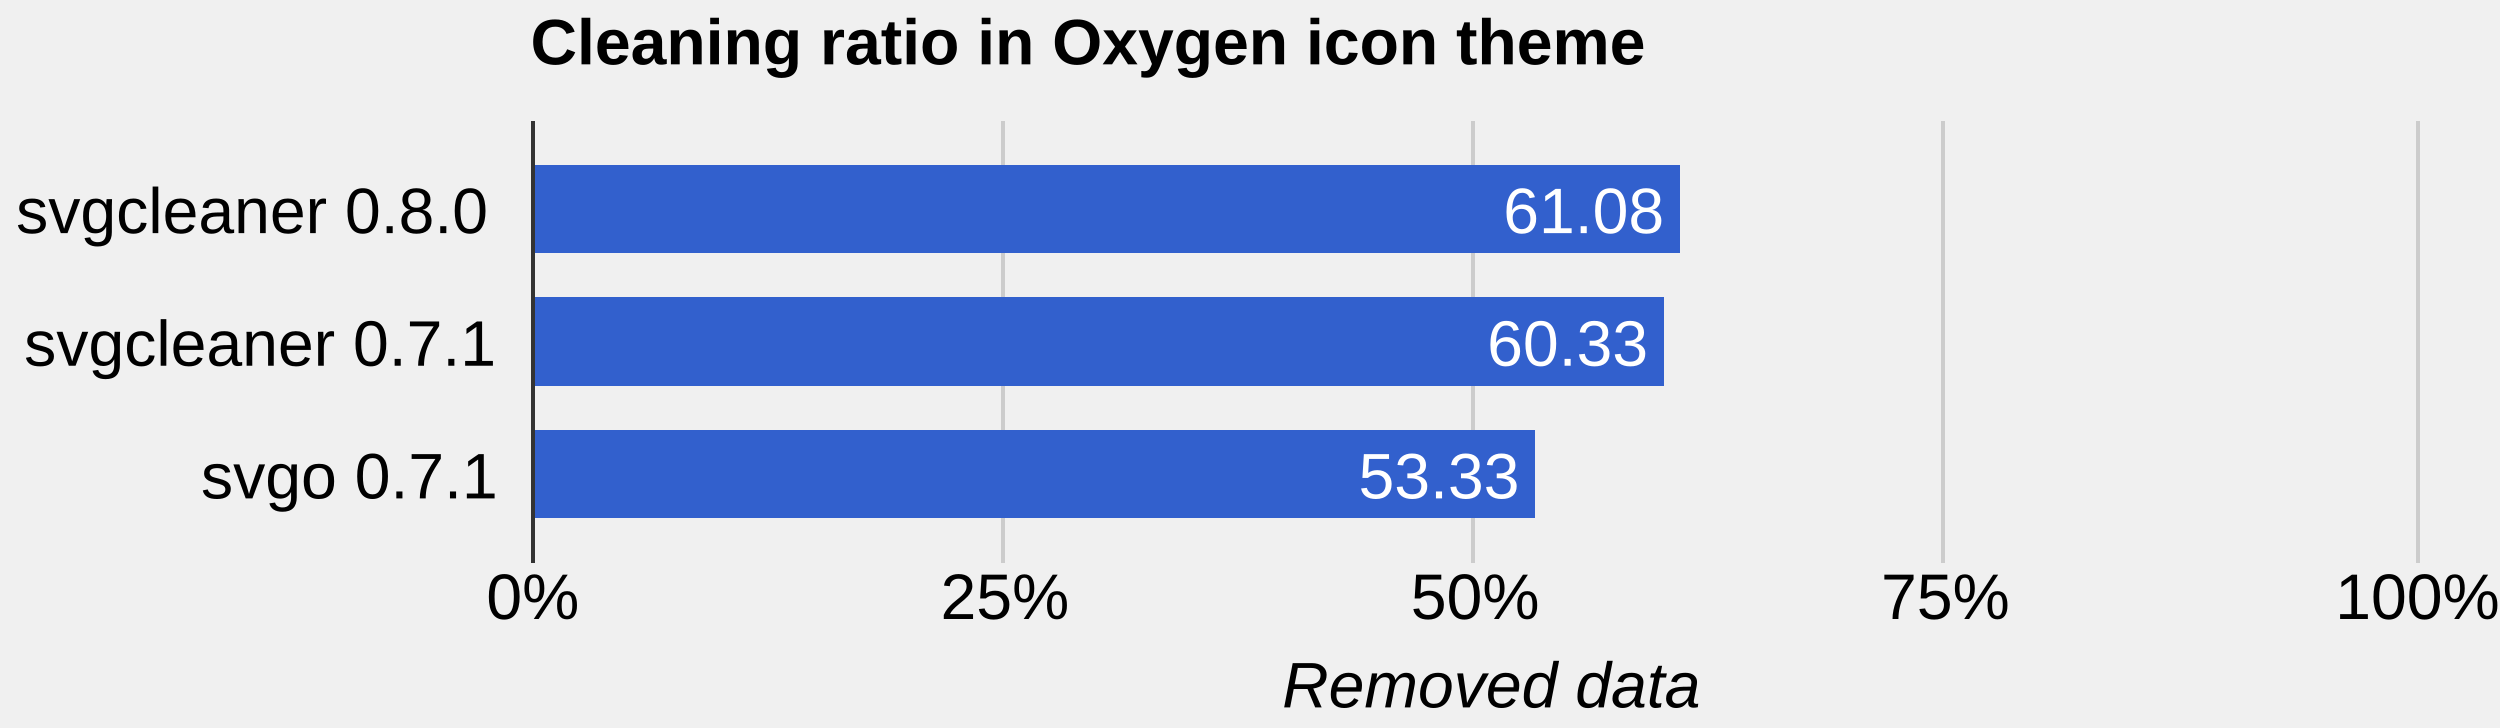
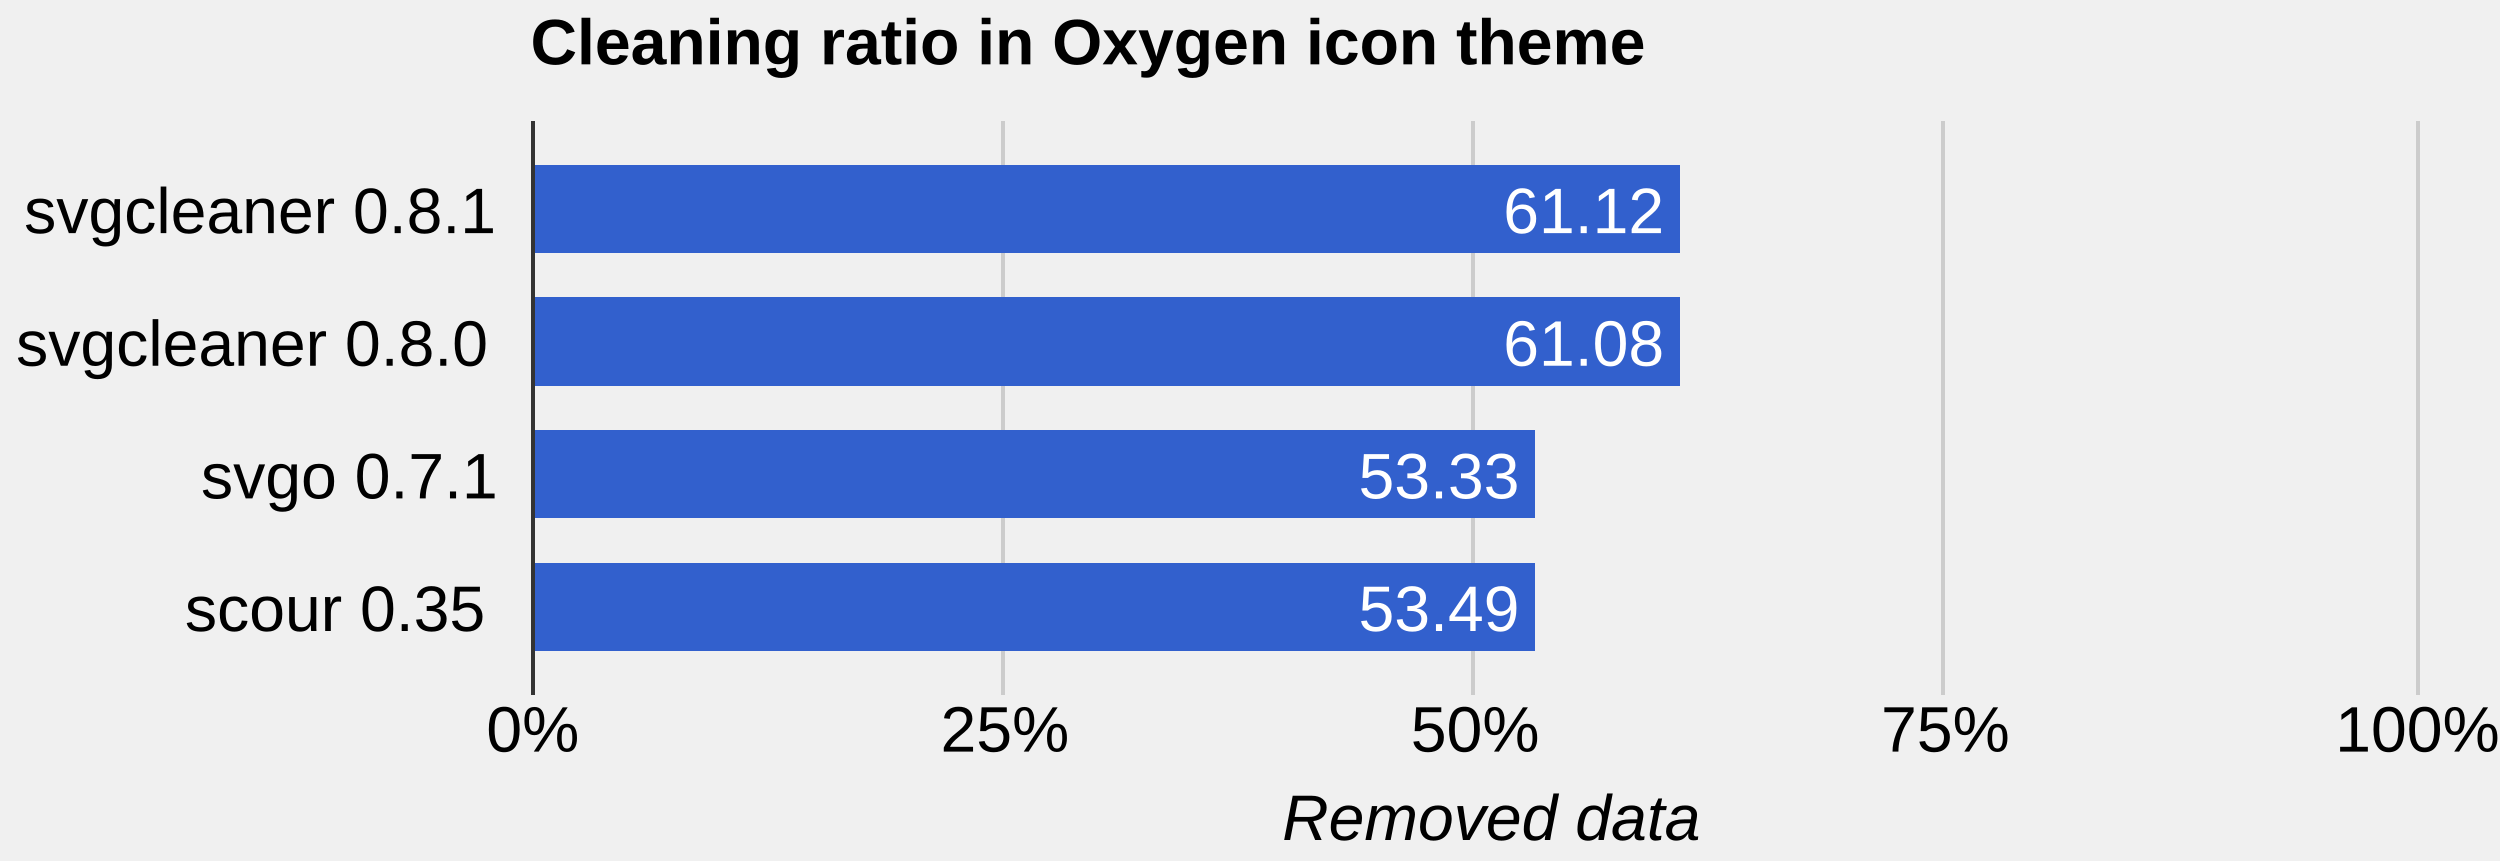
- <svg xmlns="http://www.w3.org/2000/svg" height="181" shape-rendering="crispEdges" width="622">
+ <svg xmlns="http://www.w3.org/2000/svg" height="214" shape-rendering="crispEdges" width="622">
  <text font-family="Arial" font-size="16" font-weight="bold" x="132" y="16">
        Cleaning ratio in Oxygen icon theme
    </text>
-   <text font-family="Arial" font-size="16" x="4" y="58">
+   <text font-family="Arial" font-size="16" x="6" y="58">
+         svgcleaner 0.8.1
+     </text>
+   <text font-family="Arial" font-size="16" x="4" y="91">
        svgcleaner 0.8.0
-     </text>
-   <text font-family="Arial" font-size="16" x="6" y="91">
-         svgcleaner 0.7.1
    </text>
  <text font-family="Arial" font-size="16" x="50" y="124">
        svgo 0.7.1
    </text>
-   <rect fill="#ccc" height="110" width="1" x="132" y="30" />
-   <text fill="#000" font-family="Arial" font-size="16" x="121" y="154">
+   <text font-family="Arial" font-size="16" x="46" y="157">
+         scour 0.35
+     </text>
+   <rect fill="#ccc" height="143" width="1" x="132" y="30" />
+   <text fill="#000" font-family="Arial" font-size="16" x="121" y="187">
        0%
    </text>
-   <rect fill="#ccc" height="110" width="1" x="249" y="30" />
-   <text fill="#000" font-family="Arial" font-size="16" x="234" y="154">
+   <rect fill="#ccc" height="143" width="1" x="249" y="30" />
+   <text fill="#000" font-family="Arial" font-size="16" x="234" y="187">
        25%
    </text>
-   <rect fill="#ccc" height="110" width="1" x="366" y="30" />
-   <text fill="#000" font-family="Arial" font-size="16" x="351" y="154">
+   <rect fill="#ccc" height="143" width="1" x="366" y="30" />
+   <text fill="#000" font-family="Arial" font-size="16" x="351" y="187">
        50%
    </text>
-   <rect fill="#ccc" height="110" width="1" x="483" y="30" />
-   <text fill="#000" font-family="Arial" font-size="16" x="468" y="154">
+   <rect fill="#ccc" height="143" width="1" x="483" y="30" />
+   <text fill="#000" font-family="Arial" font-size="16" x="468" y="187">
        75%
    </text>
-   <rect fill="#ccc" height="110" width="1" x="601" y="30" />
-   <text fill="#000" font-family="Arial" font-size="16" x="581" y="154">
+   <rect fill="#ccc" height="143" width="1" x="601" y="30" />
+   <text fill="#000" font-family="Arial" font-size="16" x="581" y="187">
        100%
    </text>
  <rect fill="#3260cd" height="22" width="286" x="132" y="41" />
  <text fill="#fff" font-family="Arial" font-size="16" x="374" y="58">
+         61.12
+     </text>
+   <rect fill="#3260cd" height="22" width="286" x="132" y="74" />
+   <text fill="#fff" font-family="Arial" font-size="16" x="374" y="91">
        61.08
-     </text>
-   <rect fill="#3260cd" height="22" width="282" x="132" y="74" />
-   <text fill="#fff" font-family="Arial" font-size="16" x="370" y="91">
-         60.33
    </text>
  <rect fill="#3260cd" height="22" width="250" x="132" y="107" />
  <text fill="#fff" font-family="Arial" font-size="16" x="338" y="124">
        53.33
    </text>
-   <rect fill="#333" height="110" width="1" x="132" y="30" />
-   <text font-family="Arial" font-size="16" font-style="italic" x="319" y="176">
+   <rect fill="#3260cd" height="22" width="250" x="132" y="140" />
+   <text fill="#fff" font-family="Arial" font-size="16" x="338" y="157">
+         53.49
+     </text>
+   <rect fill="#333" height="143" width="1" x="132" y="30" />
+   <text font-family="Arial" font-size="16" font-style="italic" x="319" y="209">
        Removed data
    </text>
</svg>
